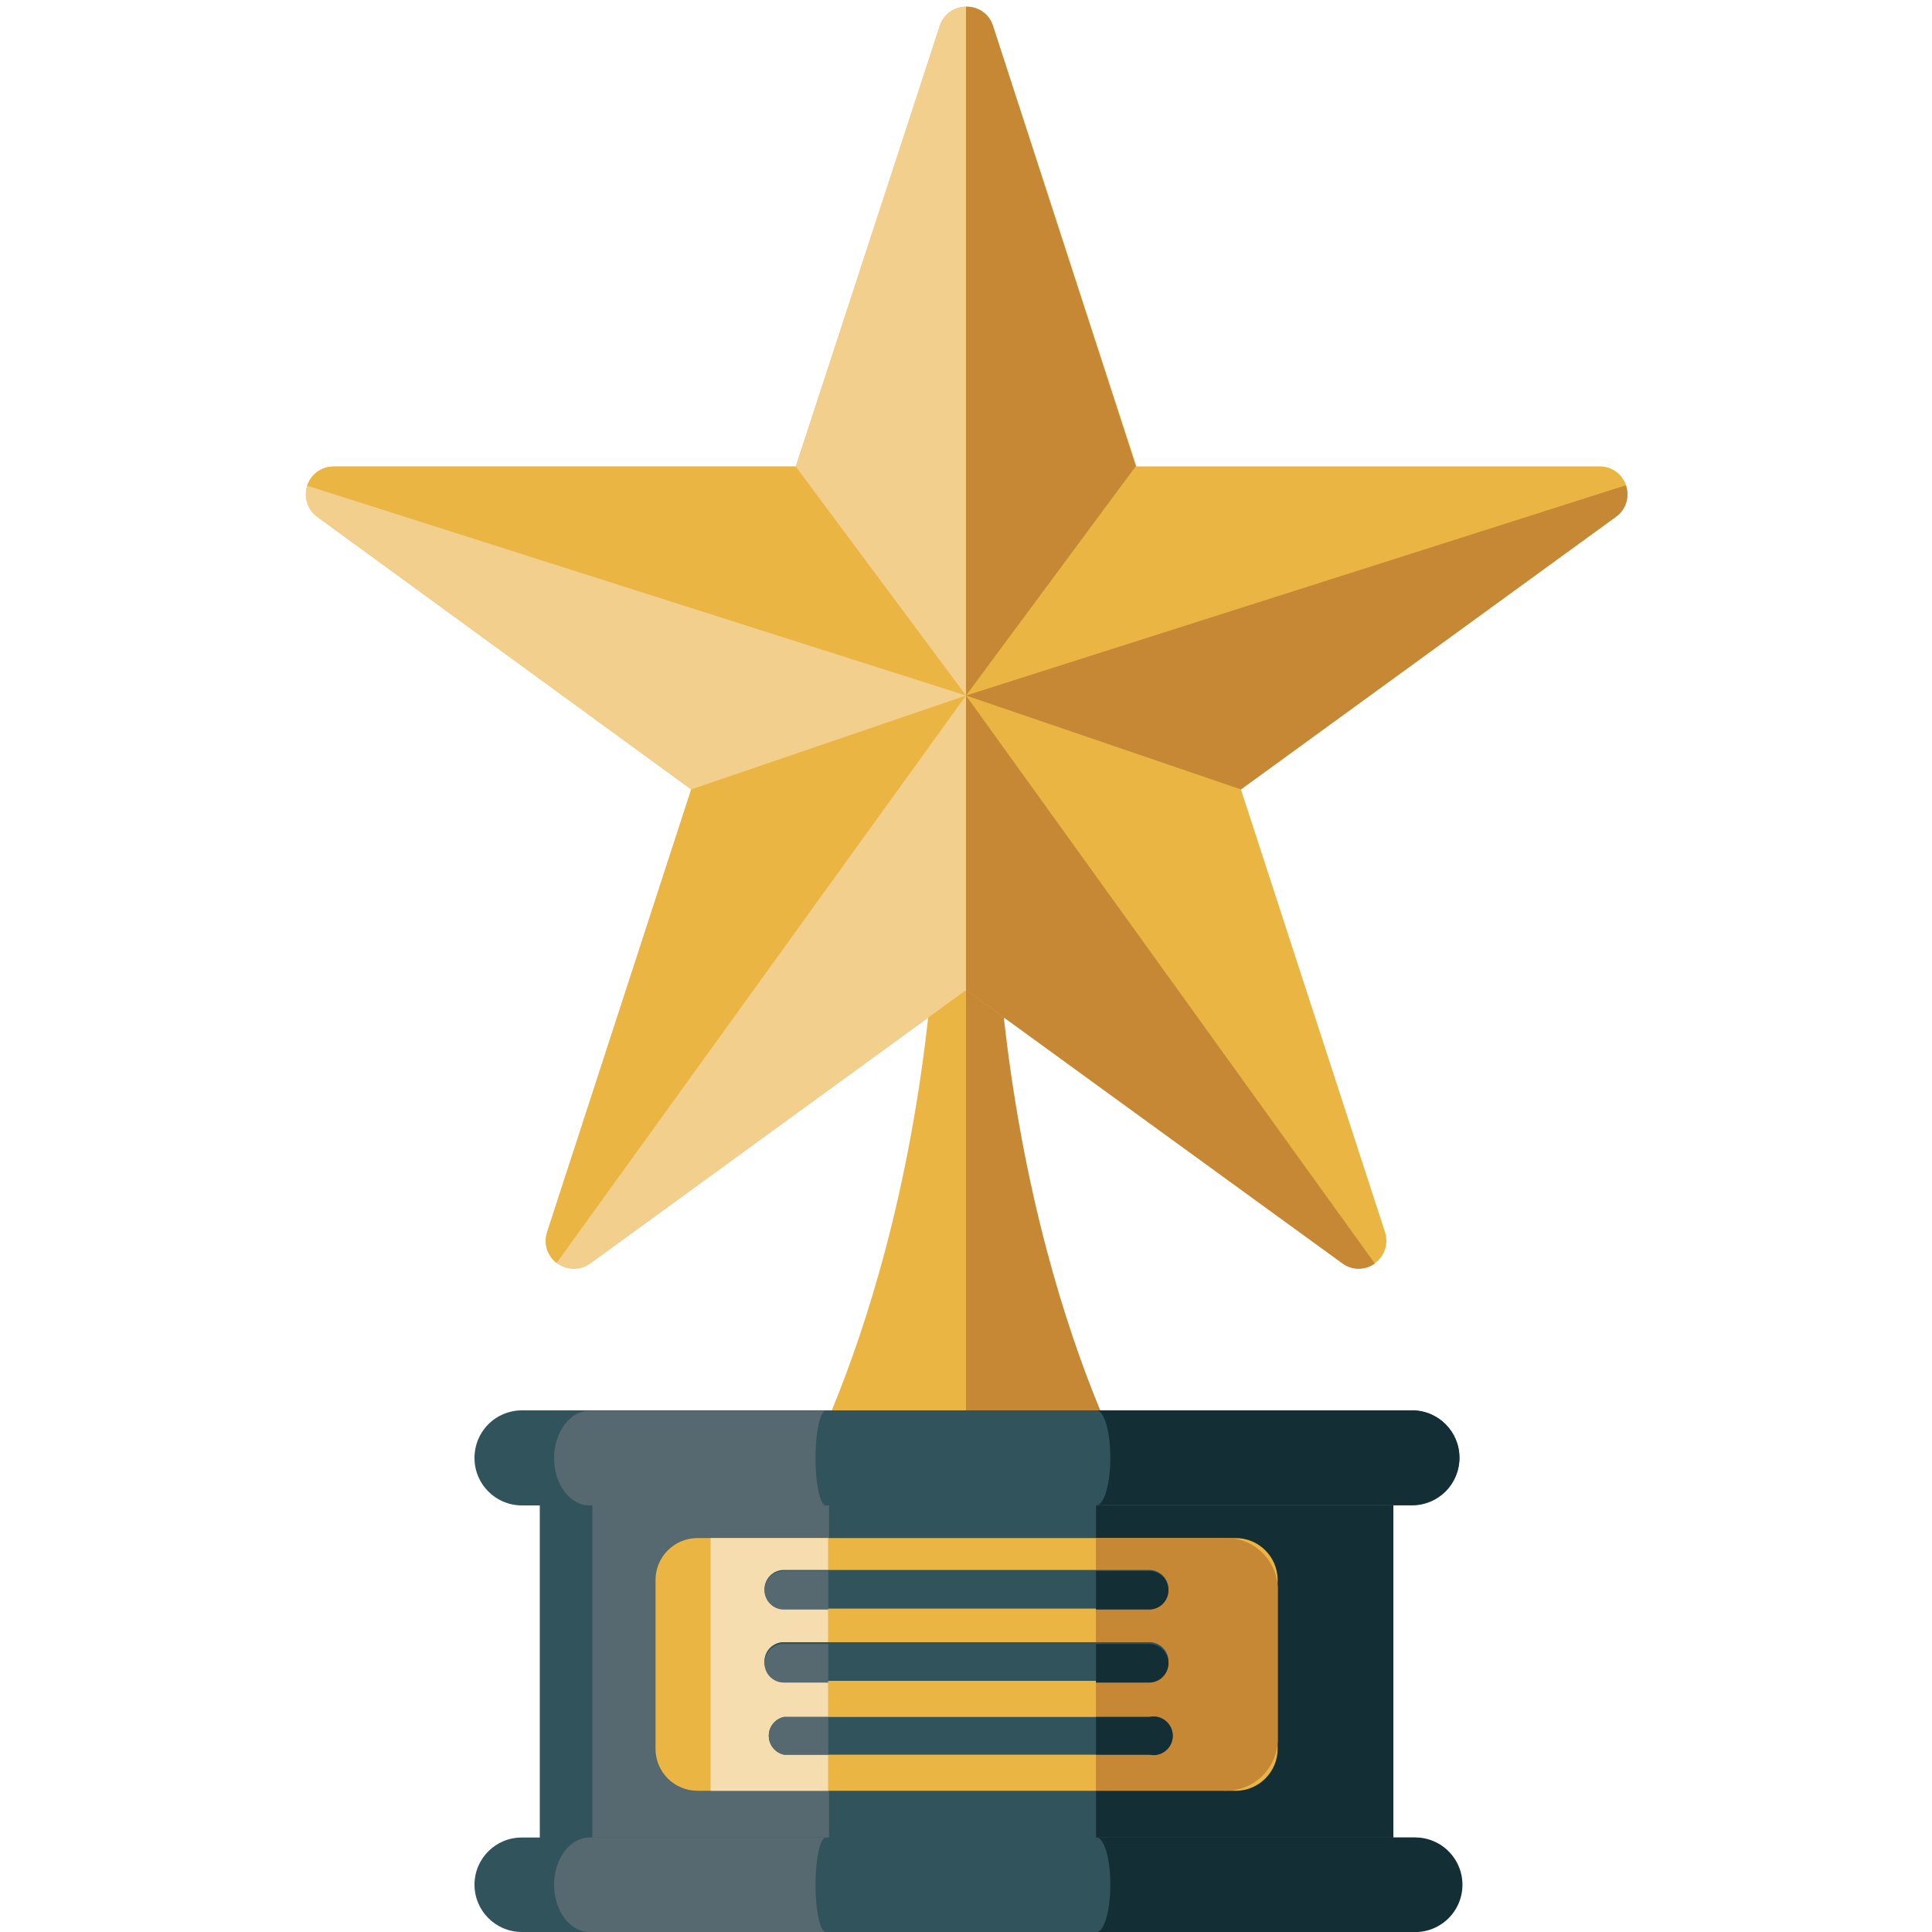
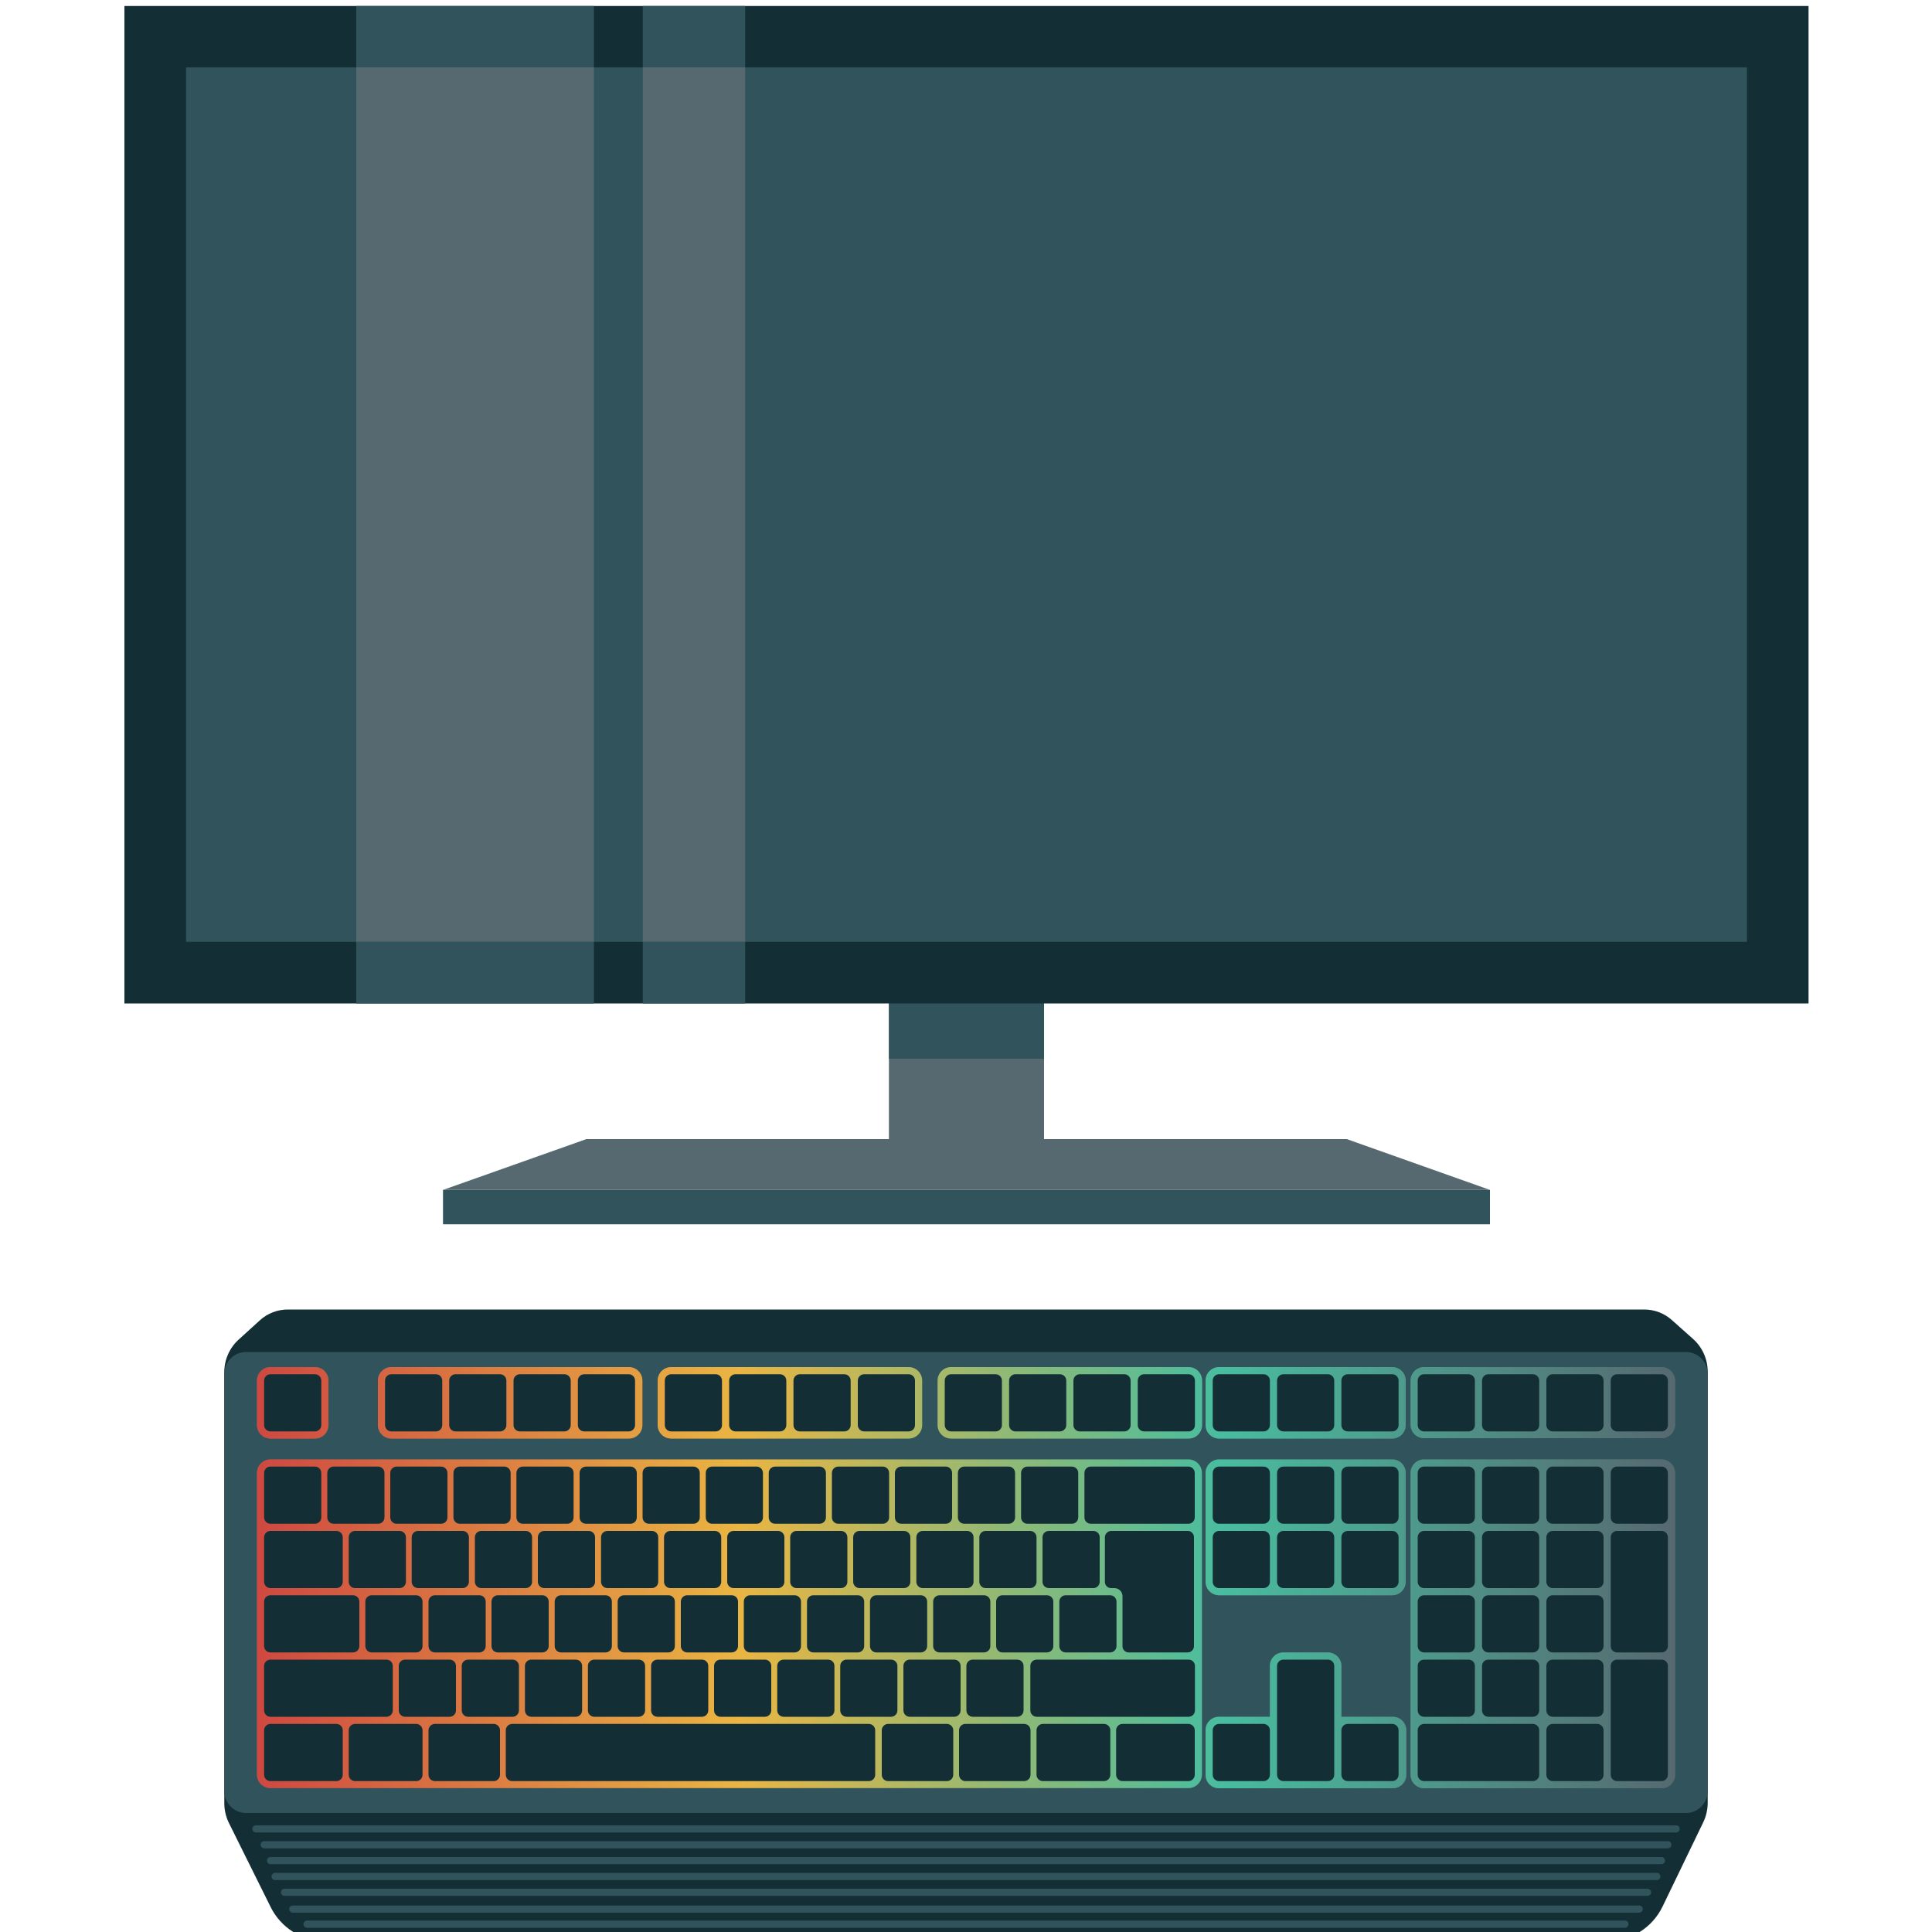
<svg xmlns="http://www.w3.org/2000/svg" id="Layer_1" data-name="Layer 1" viewBox="0 0 100 100">
  <defs>
-     <style>.cls-1{fill:#c68834;}.cls-2{fill:#eab542;}.cls-3{fill:#31545c;}.cls-4{fill:#566970;}.cls-5{fill:#132f35;}.cls-6{fill:#f5ddaf;}.cls-7{fill:#f2cf8c;}</style>
+     <style>.cls-1{fill:#566970;}.cls-2{fill:#31545c;}.cls-3{fill:#132f35;}.cls-4{fill:url(#New_Gradient_Swatch_1);}</style>
+     <linearGradient id="New_Gradient_Swatch_1" x1="13.3" y1="81.66" x2="86.7" y2="81.66" gradientUnits="userSpaceOnUse">
+       <stop offset="0" stop-color="#cf4841" />
+       <stop offset="0.34" stop-color="#eab542" />
+       <stop offset="0.68" stop-color="#48bd9f" />
+       <stop offset="1" stop-color="#566970" />
+     </linearGradient>
  </defs>
-   <path class="cls-1" d="M50,41.1V77.28h9s-7.6-12.57-7.6-34.92Z" />
-   <path class="cls-2" d="M50,41.1V77.28H41s7.6-12.57,7.6-34.92Z" />
-   <rect class="cls-3" x="27.94" y="74.74" width="44.17" height="22.82" />
-   <rect class="cls-4" x="30.66" y="74.74" width="12.25" height="21.66" />
-   <rect class="cls-5" x="56.73" y="74.74" width="15.39" height="22.82" />
-   <path class="cls-3" d="M73.09,100H27a2.45,2.45,0,0,1-2.44-2.45h0A2.44,2.44,0,0,1,27,95.11H73.09a2.45,2.45,0,0,1,2.45,2.44h0A2.45,2.45,0,0,1,73.09,100Z" />
-   <path class="cls-4" d="M42.21,97.55c0-1.35.24-2.44.53-2.44H30.51c-1,0-1.83,1.09-1.83,2.44S29.5,100,30.51,100H42.74C42.45,100,42.21,98.9,42.21,97.55Z" />
-   <path class="cls-5" d="M73.09,95.11H56.76c.39,0,.71,1.09.71,2.44s-.32,2.45-.71,2.45H73.09a2.45,2.45,0,1,0,0-4.89Z" />
-   <path class="cls-3" d="M73.09,77.92H27a2.45,2.45,0,0,1-2.44-2.45h0A2.45,2.45,0,0,1,27,73H73.09a2.45,2.45,0,0,1,2.45,2.45h0A2.45,2.45,0,0,1,73.09,77.92Z" />
-   <path class="cls-4" d="M42.21,75.47c0-1.35.24-2.45.53-2.45H30.51c-1,0-1.83,1.1-1.83,2.45s.82,2.45,1.83,2.45H42.74C42.45,77.92,42.21,76.82,42.21,75.47Z" />
-   <path class="cls-5" d="M73.09,73H56.76c.39,0,.71,1.1.71,2.45s-.32,2.45-.71,2.45H73.09a2.45,2.45,0,0,0,0-4.9Z" />
-   <rect class="cls-2" x="33.93" y="79.61" width="32.2" height="13.08" rx="2.17" />
-   <path class="cls-1" d="M63.32,79.61H56.73V92.68h6.59a2.68,2.68,0,0,0,2.81-2.53v-8A2.68,2.68,0,0,0,63.32,79.61Z" />
-   <path class="cls-1" d="M63.32,79.61H56.73V92.68h6.59a2.68,2.68,0,0,0,2.81-2.53v-8A2.68,2.68,0,0,0,63.32,79.61Z" />
-   <rect class="cls-6" x="36.78" y="79.61" width="6.08" height="13.08" />
-   <path class="cls-3" d="M59.48,83.26H40.57a1,1,0,0,1,0-2H59.48a1,1,0,1,1,0,2Z" />
-   <path class="cls-4" d="M59.48,87H40.57a1,1,0,0,1,0-2H59.48a1,1,0,1,1,0,2Z" />
-   <path class="cls-3" d="M59.48,90.82H40.57a1,1,0,0,1,0-1.95H59.48a1,1,0,1,1,0,1.95Z" />
-   <path class="cls-5" d="M59.48,81.31H56.73v2h2.75a1,1,0,1,0,0-2Z" />
-   <path class="cls-3" d="M59.48,87H40.57a1,1,0,0,1,0-2H59.48a1,1,0,1,1,0,2Z" />
-   <path class="cls-4" d="M42.87,81.31h-2.3a1,1,0,0,0,0,2h2.3Z" />
-   <path class="cls-4" d="M42.87,88.87h-2.3a1,1,0,0,0,0,1.95h2.3Z" />
-   <path class="cls-4" d="M42.87,85.09h-2.3a1,1,0,0,0,0,2h2.3Z" />
-   <path class="cls-5" d="M59.48,85.09H56.73v2h2.75a1,1,0,1,0,0-2Z" />
-   <path class="cls-5" d="M59.48,88.87H56.73v1.95h2.75a1,1,0,1,0,0-1.95Z" />
-   <path class="cls-2" d="M83.64,26.75,64.23,40.86l7.46,22.92a1.44,1.44,0,0,1-2.21,1.61L50,51.24,30.54,65.4a1.45,1.45,0,0,1-2.22-1.62l7.46-22.92L16.42,26.75a1.44,1.44,0,0,1,.85-2.6H41.19L48.66,1.34a1.44,1.44,0,0,1,2.74,0l7.42,22.8h24A1.44,1.44,0,0,1,83.64,26.75Z" />
-   <path class="cls-7" d="M50,.35a1.41,1.41,0,0,0-1.37,1L41.19,24.15H17.27a1.44,1.44,0,0,0-.85,2.6L35.78,40.86,28.32,63.78a1.45,1.45,0,0,0,2.22,1.62L50,51.25Z" />
-   <path class="cls-1" d="M51.4,1.35a1.4,1.4,0,0,0-1.4-1L50,36l8.79-11.87Z" />
-   <path class="cls-1" d="M64.23,40.86,83.64,26.75a1.41,1.41,0,0,0,.51-1.63L50,36Z" />
-   <path class="cls-1" d="M71.16,65.4,50,36V51.24L69.48,65.39A1.41,1.41,0,0,0,71.16,65.4Z" />
-   <path class="cls-2" d="M35.78,40.86,28.32,63.78a1.42,1.42,0,0,0,.49,1.59L50,36Z" />
-   <path class="cls-2" d="M15.9,25.14,50,36,41.19,24.15H17.27A1.41,1.41,0,0,0,15.9,25.14Z" />
+   <polygon class="cls-1" points="22.93 61.59 30.35 58.96 69.71 58.96 77.12 61.59 22.93 61.59" />
+   <rect class="cls-2" x="22.93" y="61.59" width="54.19" height="1.78" />
+   <rect class="cls-1" x="46.01" y="46.23" width="8.03" height="13.43" />
+   <rect class="cls-2" x="46.01" y="46.23" width="8.03" height="8.57" />
+   <rect class="cls-2" x="8.04" y="1.9" width="83.98" height="48.44" />
+   <path class="cls-3" d="M90.42,3.49V48.75H9.63V3.49H90.42M93.61.31H6.44V51.94H93.61V.31Z" />
+   <rect class="cls-2" x="18.44" y="0.31" width="12.3" height="51.63" />
+   <rect class="cls-1" x="18.44" y="3.49" width="12.3" height="45.25" />
+   <rect class="cls-2" x="33.27" y="0.31" width="5.3" height="51.63" />
+   <rect class="cls-1" x="33.27" y="3.49" width="5.3" height="45.25" />
+   <path class="cls-3" d="M86.54,68.33a2.14,2.14,0,0,0-1.44-.55H14.9a2.14,2.14,0,0,0-1.44.55l-1.1,1A2.27,2.27,0,0,0,11.61,71V93.32a2.34,2.34,0,0,0,.22,1L14,98.69a3.18,3.18,0,0,0,2.86,1.79H83.19a3.18,3.18,0,0,0,2.86-1.79l2.12-4.39a2.34,2.34,0,0,0,.22-1V71a2.27,2.27,0,0,0-.75-1.69Z" />
+   <rect class="cls-2" x="11.61" y="69.98" width="76.78" height="23.86" rx="1.13" />
+   <rect class="cls-1" x="13.3" y="70.76" width="3.7" height="3.7" rx="0.7" />
+   <rect class="cls-1" x="19.56" y="70.76" width="13.69" height="3.7" rx="0.7" />
+   <rect class="cls-1" x="34.04" y="70.76" width="13.69" height="3.7" rx="0.7" />
+   <rect class="cls-1" x="48.53" y="70.76" width="13.69" height="3.7" rx="0.7" />
+   <rect class="cls-1" x="13.3" y="75.54" width="48.91" height="17.01" rx="0.7" />
+   <rect class="cls-1" x="62.4" y="70.76" width="10.36" height="3.7" rx="0.7" />
+   <rect class="cls-1" x="62.4" y="75.54" width="10.36" height="7.03" rx="0.7" />
+   <path class="cls-1" d="M72.06,88.86H69.43V86.23a.7.7,0,0,0-.7-.7H66.42a.69.69,0,0,0-.69.7v2.63H63.09a.69.69,0,0,0-.69.7v2.3a.69.69,0,0,0,.69.7h9a.7.7,0,0,0,.7-.7v-2.3A.7.7,0,0,0,72.06,88.86Z" />
+   <path class="cls-1" d="M86,75.54H73.71a.7.7,0,0,0-.7.7V91.86a.69.69,0,0,0,.42.64.64.64,0,0,0,.28.06H86a.7.7,0,0,0,.7-.7V76.24A.71.71,0,0,0,86,75.54Z" />
+   <path class="cls-1" d="M86,70.76H73.71a.7.7,0,0,0-.7.7v2.29a.69.69,0,0,0,.42.63.64.64,0,0,0,.28.06H86a.7.7,0,0,0,.7-.69V71.46A.71.71,0,0,0,86,70.76Z" />
+   <rect class="cls-4" x="13.3" y="70.76" width="3.7" height="3.7" rx="0.7" />
+   <rect class="cls-4" x="19.56" y="70.76" width="13.69" height="3.7" rx="0.7" />
+   <rect class="cls-4" x="34.04" y="70.76" width="13.69" height="3.7" rx="0.7" />
+   <rect class="cls-4" x="48.53" y="70.76" width="13.69" height="3.7" rx="0.7" />
+   <rect class="cls-4" x="13.3" y="75.54" width="48.91" height="17.01" rx="0.7" />
+   <rect class="cls-4" x="62.4" y="70.76" width="10.36" height="3.7" rx="0.7" />
+   <rect class="cls-4" x="62.4" y="75.54" width="10.36" height="7.03" rx="0.7" />
+   <path class="cls-4" d="M72.06,88.86H69.43V86.23a.7.7,0,0,0-.7-.7H66.42a.69.69,0,0,0-.69.7v2.63H63.09a.69.69,0,0,0-.69.7v2.3a.69.69,0,0,0,.69.7h9a.7.7,0,0,0,.7-.7v-2.3A.7.7,0,0,0,72.06,88.86Z" />
+   <path class="cls-4" d="M86,75.54H73.71a.7.7,0,0,0-.7.7V91.86a.69.69,0,0,0,.42.64.64.64,0,0,0,.28.06H86a.7.7,0,0,0,.7-.7V76.24A.71.71,0,0,0,86,75.54Z" />
+   <path class="cls-4" d="M86,70.76H73.71a.7.7,0,0,0-.7.7v2.29a.69.69,0,0,0,.42.63.64.64,0,0,0,.28.06H86a.7.7,0,0,0,.7-.69V71.46A.71.71,0,0,0,86,70.76Z" />
+   <rect class="cls-3" x="13.67" y="71.13" width="2.96" height="2.96" rx="0.33" />
+   <rect class="cls-3" x="19.93" y="71.13" width="2.96" height="2.96" rx="0.33" />
+   <rect class="cls-3" x="23.25" y="71.13" width="2.96" height="2.96" rx="0.33" />
+   <rect class="cls-3" x="26.58" y="71.13" width="2.96" height="2.96" rx="0.33" />
+   <rect class="cls-3" x="29.91" y="71.13" width="2.96" height="2.96" rx="0.33" />
+   <rect class="cls-3" x="34.41" y="71.13" width="2.96" height="2.96" rx="0.33" />
+   <rect class="cls-3" x="37.74" y="71.13" width="2.96" height="2.96" rx="0.33" />
+   <rect class="cls-3" x="41.07" y="71.13" width="2.96" height="2.96" rx="0.33" />
+   <rect class="cls-3" x="44.4" y="71.13" width="2.96" height="2.96" rx="0.33" />
+   <rect class="cls-3" x="48.9" y="71.13" width="2.96" height="2.96" rx="0.33" />
+   <rect class="cls-3" x="52.23" y="71.13" width="2.96" height="2.96" rx="0.33" />
+   <rect class="cls-3" x="55.56" y="71.13" width="2.96" height="2.96" rx="0.33" />
+   <rect class="cls-3" x="58.89" y="71.13" width="2.96" height="2.96" rx="0.33" />
+   <rect class="cls-3" x="62.77" y="71.13" width="2.96" height="2.96" rx="0.33" />
+   <rect class="cls-3" x="66.1" y="71.13" width="2.96" height="2.96" rx="0.33" />
+   <rect class="cls-3" x="69.43" y="71.13" width="2.96" height="2.96" rx="0.33" />
+   <rect class="cls-3" x="62.77" y="75.91" width="2.96" height="2.96" rx="0.33" />
+   <rect class="cls-3" x="66.1" y="75.91" width="2.96" height="2.96" rx="0.33" />
+   <rect class="cls-3" x="69.43" y="75.91" width="2.96" height="2.96" rx="0.33" />
+   <rect class="cls-3" x="62.77" y="79.24" width="2.96" height="2.96" rx="0.33" />
+   <rect class="cls-3" x="66.1" y="79.24" width="2.96" height="2.96" rx="0.33" />
+   <rect class="cls-3" x="69.43" y="79.24" width="2.96" height="2.96" rx="0.33" />
+   <rect class="cls-3" x="66.1" y="85.9" width="2.96" height="6.29" rx="0.33" />
+   <rect class="cls-3" x="62.77" y="89.23" width="2.96" height="2.96" rx="0.33" />
+   <rect class="cls-3" x="69.43" y="89.23" width="2.96" height="2.96" rx="0.33" />
+   <rect class="cls-3" x="73.38" y="75.91" width="2.96" height="2.96" rx="0.33" />
+   <rect class="cls-3" x="76.71" y="75.91" width="2.96" height="2.96" rx="0.33" />
+   <rect class="cls-3" x="80.04" y="75.91" width="2.96" height="2.96" rx="0.33" />
+   <rect class="cls-3" x="83.37" y="75.91" width="2.96" height="2.96" rx="0.33" />
+   <rect class="cls-3" x="73.38" y="71.13" width="2.96" height="2.96" rx="0.33" />
+   <rect class="cls-3" x="76.71" y="71.13" width="2.96" height="2.96" rx="0.33" />
+   <rect class="cls-3" x="80.04" y="71.13" width="2.96" height="2.96" rx="0.33" />
+   <rect class="cls-3" x="83.37" y="71.13" width="2.96" height="2.96" rx="0.33" />
+   <rect class="cls-3" x="13.67" y="75.91" width="2.96" height="2.96" rx="0.33" />
+   <rect class="cls-3" x="16.94" y="75.91" width="2.96" height="2.96" rx="0.33" />
+   <rect class="cls-3" x="20.2" y="75.91" width="2.96" height="2.96" rx="0.33" />
+   <rect class="cls-3" x="23.47" y="75.91" width="2.96" height="2.96" rx="0.33" />
+   <rect class="cls-3" x="26.73" y="75.91" width="2.96" height="2.96" rx="0.33" />
+   <rect class="cls-3" x="30" y="75.91" width="2.96" height="2.96" rx="0.33" />
+   <rect class="cls-3" x="33.26" y="75.91" width="2.96" height="2.96" rx="0.33" />
+   <rect class="cls-3" x="36.53" y="75.91" width="2.96" height="2.96" rx="0.33" />
+   <rect class="cls-3" x="39.79" y="75.91" width="2.96" height="2.96" rx="0.33" />
+   <rect class="cls-3" x="43.06" y="75.91" width="2.96" height="2.96" rx="0.33" />
+   <rect class="cls-3" x="46.32" y="75.91" width="2.96" height="2.96" rx="0.33" />
+   <rect class="cls-3" x="49.58" y="75.91" width="2.96" height="2.96" rx="0.33" />
+   <rect class="cls-3" x="52.85" y="75.91" width="2.96" height="2.96" rx="0.33" />
+   <rect class="cls-3" x="13.67" y="79.24" width="4.07" height="2.96" rx="0.33" />
+   <rect class="cls-3" x="18.05" y="79.24" width="2.96" height="2.96" rx="0.33" />
+   <rect class="cls-3" x="21.31" y="79.24" width="2.96" height="2.96" rx="0.33" />
+   <rect class="cls-3" x="24.58" y="79.24" width="2.96" height="2.96" rx="0.33" />
+   <rect class="cls-3" x="27.84" y="79.24" width="2.96" height="2.96" rx="0.33" />
+   <rect class="cls-3" x="31.11" y="79.24" width="2.96" height="2.96" rx="0.33" />
+   <rect class="cls-3" x="34.37" y="79.24" width="2.96" height="2.96" rx="0.33" />
+   <rect class="cls-3" x="37.64" y="79.24" width="2.96" height="2.96" rx="0.33" />
+   <rect class="cls-3" x="40.9" y="79.24" width="2.96" height="2.96" rx="0.33" />
+   <rect class="cls-3" x="44.16" y="79.24" width="2.96" height="2.96" rx="0.33" />
+   <rect class="cls-3" x="47.43" y="79.24" width="2.96" height="2.96" rx="0.33" />
+   <rect class="cls-3" x="50.69" y="79.24" width="2.96" height="2.96" rx="0.33" />
+   <rect class="cls-3" x="53.96" y="79.24" width="2.96" height="2.96" rx="0.33" />
+   <rect class="cls-3" x="13.67" y="82.57" width="4.93" height="2.96" rx="0.33" />
+   <rect class="cls-3" x="18.91" y="82.57" width="2.96" height="2.96" rx="0.33" />
+   <rect class="cls-3" x="22.18" y="82.57" width="2.96" height="2.96" rx="0.33" />
+   <rect class="cls-3" x="25.44" y="82.57" width="2.96" height="2.96" rx="0.33" />
+   <rect class="cls-3" x="28.71" y="82.57" width="2.96" height="2.96" rx="0.33" />
+   <rect class="cls-3" x="31.97" y="82.57" width="2.96" height="2.96" rx="0.33" />
+   <rect class="cls-3" x="35.24" y="82.57" width="2.96" height="2.96" rx="0.33" />
+   <rect class="cls-3" x="38.5" y="82.57" width="2.96" height="2.96" rx="0.33" />
+   <rect class="cls-3" x="41.77" y="82.57" width="2.96" height="2.96" rx="0.33" />
+   <rect class="cls-3" x="45.03" y="82.57" width="2.96" height="2.96" rx="0.33" />
+   <rect class="cls-3" x="48.3" y="82.57" width="2.96" height="2.96" rx="0.33" />
+   <rect class="cls-3" x="51.56" y="82.57" width="2.96" height="2.96" rx="0.33" />
+   <rect class="cls-3" x="54.83" y="82.57" width="2.96" height="2.96" rx="0.33" />
+   <rect class="cls-3" x="13.67" y="85.9" width="6.66" height="2.96" rx="0.33" />
+   <rect class="cls-3" x="53.33" y="85.9" width="8.52" height="2.96" rx="0.33" />
+   <rect class="cls-3" x="20.64" y="85.9" width="2.96" height="2.96" rx="0.33" />
+   <rect class="cls-3" x="23.9" y="85.9" width="2.96" height="2.96" rx="0.33" />
+   <rect class="cls-3" x="27.17" y="85.9" width="2.96" height="2.96" rx="0.33" />
+   <rect class="cls-3" x="30.43" y="85.9" width="2.96" height="2.96" rx="0.33" />
+   <rect class="cls-3" x="33.7" y="85.9" width="2.96" height="2.96" rx="0.33" />
+   <rect class="cls-3" x="36.96" y="85.9" width="2.96" height="2.96" rx="0.33" />
+   <rect class="cls-3" x="40.23" y="85.9" width="2.96" height="2.96" rx="0.33" />
+   <rect class="cls-3" x="43.49" y="85.9" width="2.96" height="2.96" rx="0.33" />
+   <rect class="cls-3" x="46.76" y="85.9" width="2.96" height="2.96" rx="0.33" />
+   <rect class="cls-3" x="50.02" y="85.9" width="2.96" height="2.96" rx="0.33" />
+   <rect class="cls-3" x="13.67" y="89.23" width="4.07" height="2.96" rx="0.33" />
+   <rect class="cls-3" x="18.05" y="89.23" width="3.82" height="2.96" rx="0.33" />
+   <rect class="cls-3" x="22.18" y="89.23" width="3.7" height="2.96" rx="0.33" />
+   <rect class="cls-3" x="57.77" y="89.23" width="4.07" height="2.96" rx="0.33" />
+   <rect class="cls-3" x="53.65" y="89.23" width="3.82" height="2.96" rx="0.33" />
+   <rect class="cls-3" x="49.64" y="89.23" width="3.7" height="2.96" rx="0.33" />
+   <rect class="cls-3" x="45.64" y="89.23" width="3.7" height="2.96" rx="0.33" />
+   <rect class="cls-3" x="26.18" y="89.23" width="19.12" height="2.96" rx="0.33" />
+   <rect class="cls-3" x="56.13" y="75.91" width="5.71" height="2.96" rx="0.33" />
+   <path class="cls-3" d="M61.52,79.24h-4a.33.33,0,0,0-.33.33v2.31a.32.32,0,0,0,.33.32h.17a.42.42,0,0,1,.41.41V85.2a.32.32,0,0,0,.32.33h3.05a.33.33,0,0,0,.33-.33V79.57A.33.33,0,0,0,61.52,79.24Z" />
+   <rect class="cls-3" x="73.38" y="79.24" width="2.96" height="2.96" rx="0.33" />
+   <rect class="cls-3" x="76.71" y="79.24" width="2.96" height="2.96" rx="0.33" />
+   <rect class="cls-3" x="80.04" y="79.24" width="2.96" height="2.96" rx="0.33" />
+   <rect class="cls-3" x="83.37" y="79.24" width="2.96" height="6.29" rx="0.33" />
+   <rect class="cls-3" x="73.38" y="82.57" width="2.96" height="2.96" rx="0.33" />
+   <rect class="cls-3" x="76.71" y="82.57" width="2.96" height="2.96" rx="0.33" />
+   <rect class="cls-3" x="80.04" y="82.57" width="2.96" height="2.96" rx="0.33" />
+   <rect class="cls-3" x="73.38" y="85.9" width="2.96" height="2.96" rx="0.33" />
+   <rect class="cls-3" x="76.71" y="85.9" width="2.96" height="2.96" rx="0.33" />
+   <rect class="cls-3" x="80.04" y="85.9" width="2.96" height="2.96" rx="0.33" />
+   <rect class="cls-3" x="83.37" y="85.9" width="2.96" height="6.29" rx="0.33" />
+   <rect class="cls-3" x="73.38" y="89.23" width="6.29" height="2.96" rx="0.33" />
+   <rect class="cls-3" x="80.04" y="89.23" width="2.96" height="2.96" rx="0.33" />
+   <path class="cls-2" d="M86.76,94.85H13.24a.19.19,0,0,1-.18-.19.18.18,0,0,1,.18-.18H86.76a.18.18,0,0,1,.18.18A.19.19,0,0,1,86.76,94.85Z" />
+   <path class="cls-2" d="M86.33,95.67H13.67a.19.19,0,0,1-.18-.19.18.18,0,0,1,.18-.18H86.33a.18.18,0,0,1,.18.18A.19.19,0,0,1,86.33,95.67Z" />
+   <path class="cls-2" d="M86,96.49H14a.18.18,0,0,1-.18-.19.18.18,0,0,1,.18-.18H86a.18.18,0,0,1,.18.18A.18.18,0,0,1,86,96.49Z" />
+   <path class="cls-2" d="M85.71,97.31H14.29a.19.19,0,1,1,0-.37H85.71a.19.19,0,1,1,0,.37Z" />
+   <path class="cls-2" d="M85.28,98.13H14.72a.18.18,0,0,1-.18-.18.19.19,0,0,1,.18-.19H85.28a.19.19,0,0,1,.18.19A.18.18,0,0,1,85.28,98.13Z" />
+   <path class="cls-2" d="M84.85,99H15.15a.19.19,0,0,1-.18-.19.18.18,0,0,1,.18-.18h69.7a.18.18,0,0,1,.18.18A.19.19,0,0,1,84.85,99Z" />
+   <path class="cls-2" d="M84.11,99.78H15.89a.19.19,0,0,1-.18-.19.18.18,0,0,1,.18-.18H84.11a.18.18,0,0,1,.18.18A.19.19,0,0,1,84.11,99.78Z" />
</svg>
